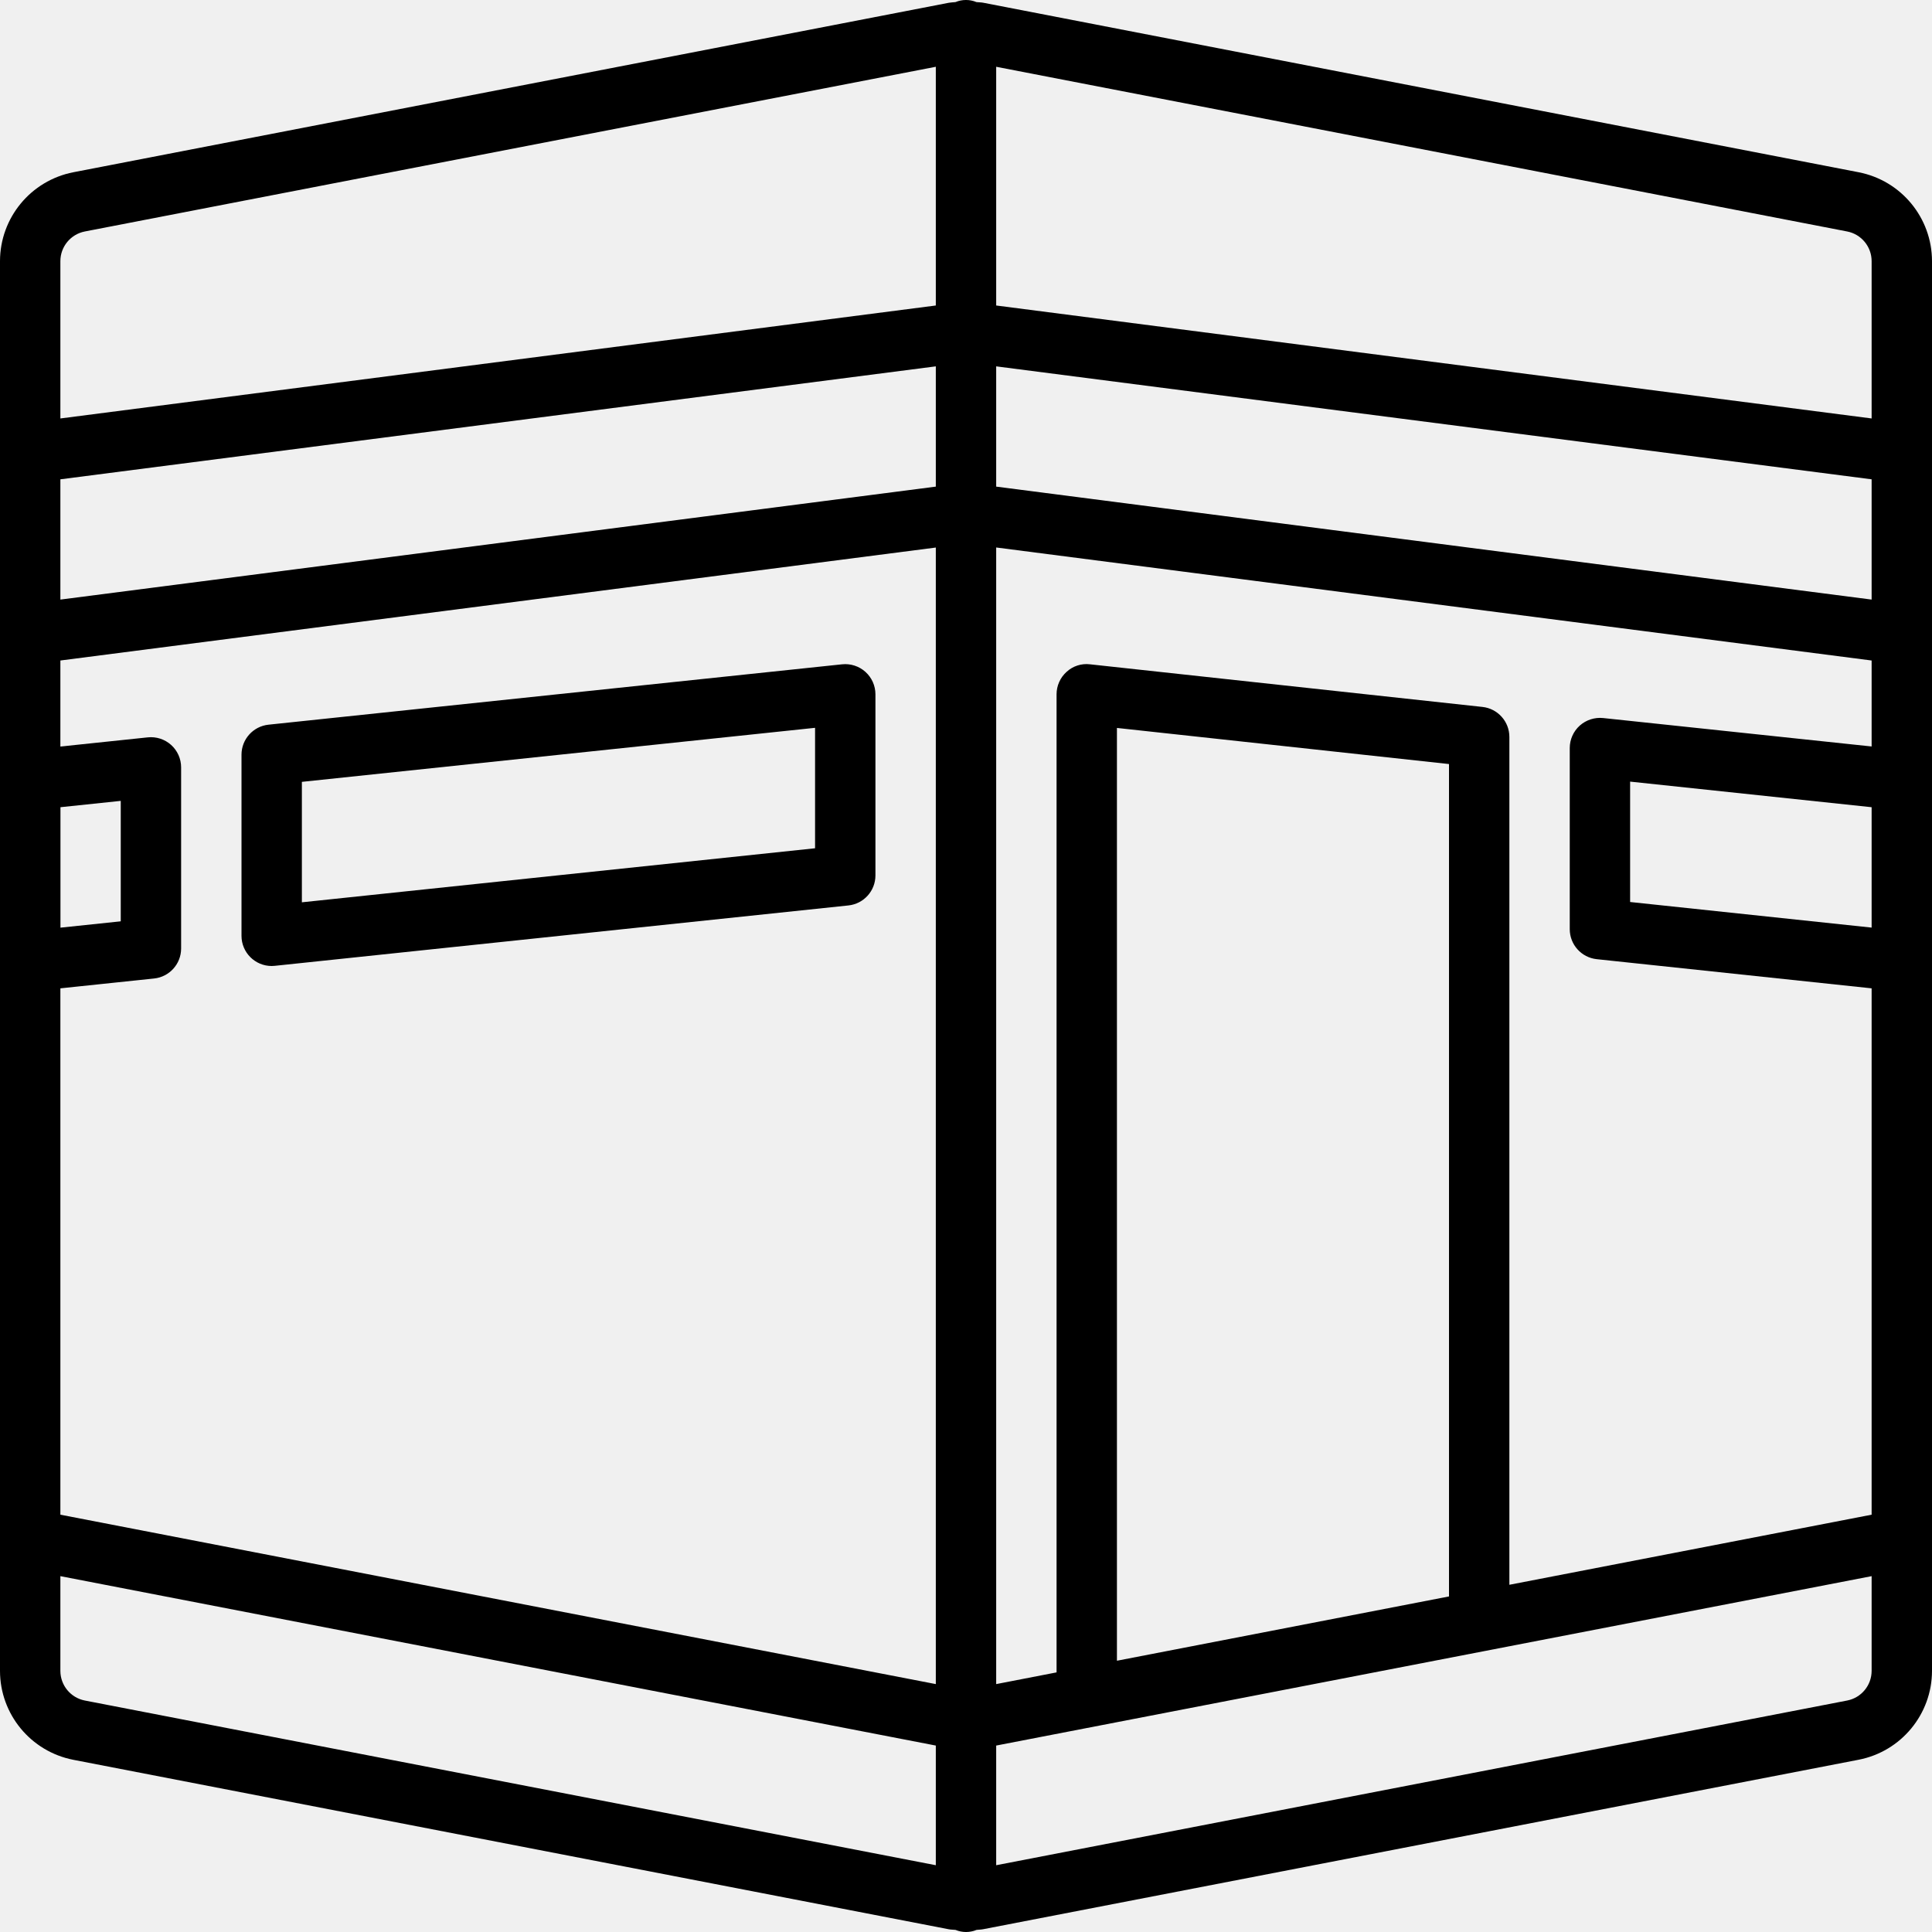
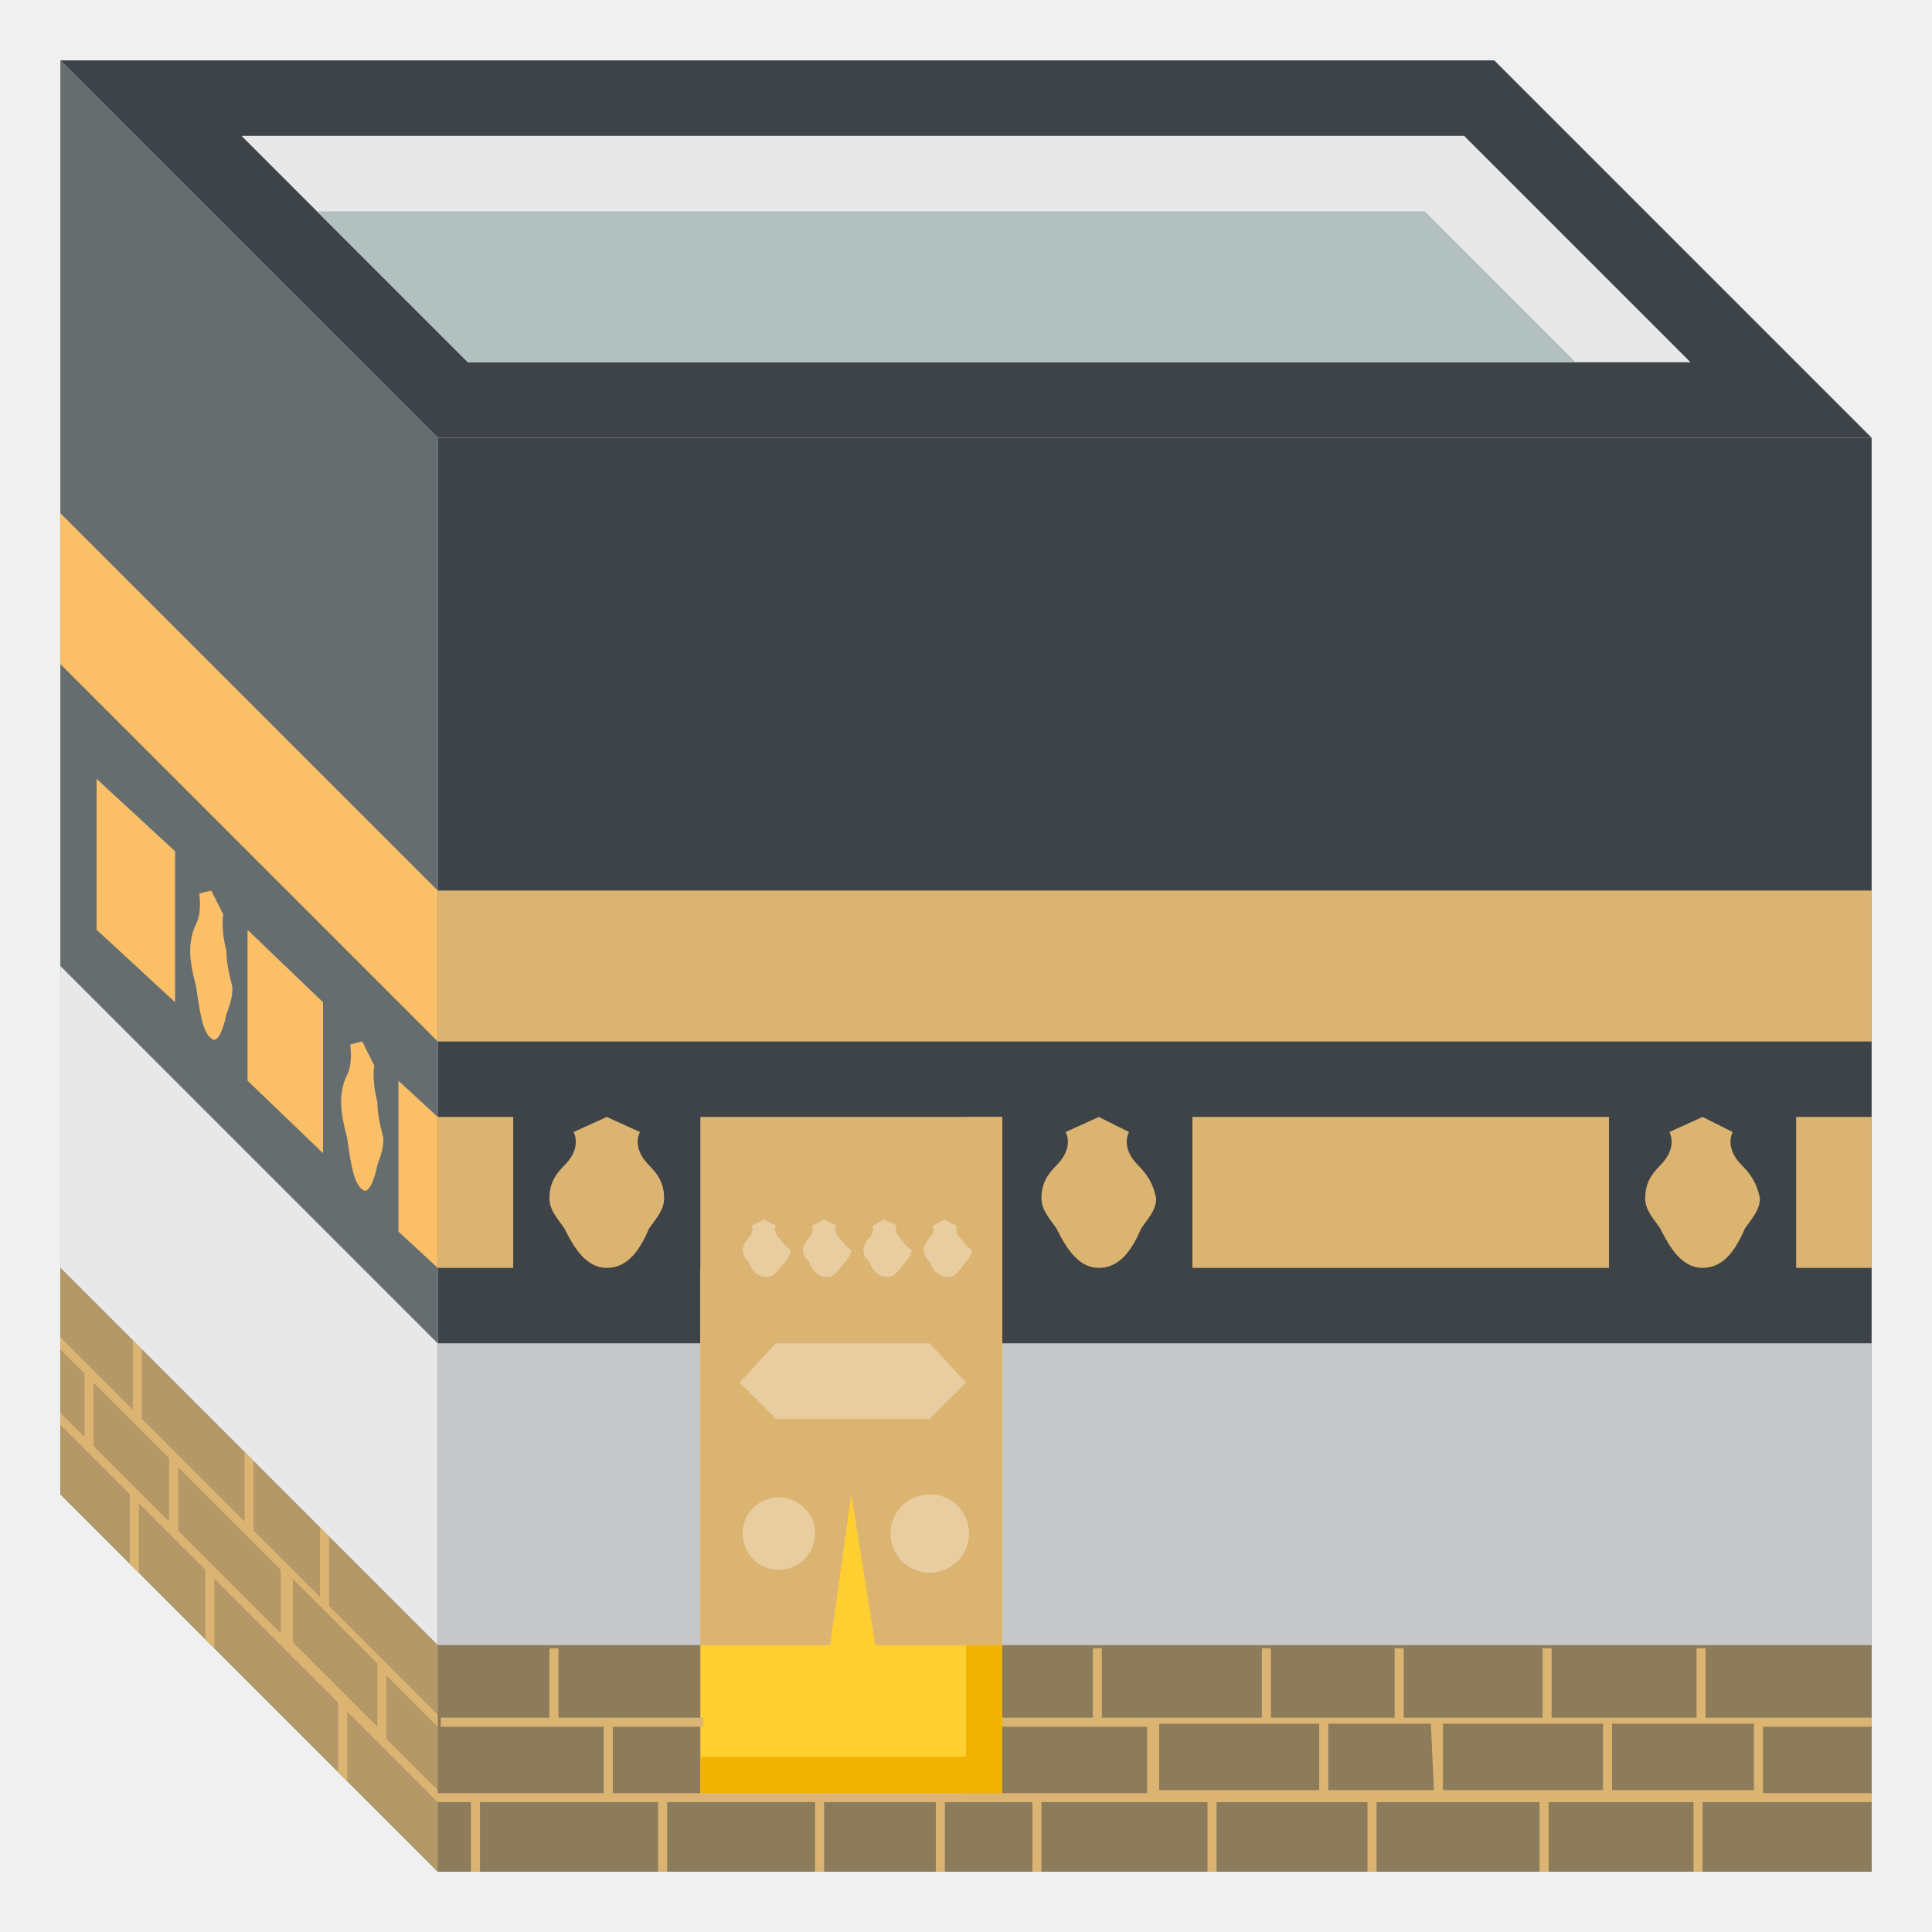
- <svg xmlns="http://www.w3.org/2000/svg" data-name="Layer 1" viewBox="0 0 32 32">
-   <path d="M.5,16.42a.5.5,0,0,1-.5-.5v-3a.5.5,0,0,1,.448-.497l2-.21A.5.5,0,0,1,3,12.71v3a.5.5,0,0,1-.448.497l-2,.21A.473.473,0,0,1,.5,16.42Zm.5-3.05v1.995l1-.105V13.265Z" />
-   <path d="M30.785,2.853,16.284.045c-.037-.007-.073-.006-.11-.01a.451.451,0,0,0-.349 0c-.037.004-.073.004-.11.011L1.215,2.853A1.502,1.502,0,0,0,0,4.325V27.675a1.502,1.502,0,0,0,1.215,1.473l14.501,2.807c.037.007.074.006.11.01a.451.451,0,0,0,.349-0c.036-.004.073-.004.109-.011l14.5-2.807A1.502,1.502,0,0,0,32,27.675V4.325A1.502,1.502,0,0,0,30.785,2.853ZM15.5,30.894,1.405,28.166A.501.501,0,0,1,1,27.675V26.106l14.5,2.806Zm0-3L1,25.088V10.94l14.5-1.871Zm0-19.834L1,9.931V7.939l14.5-1.871Zm0-3L1,6.931V4.325A.501.501,0,0,1,1.405,3.834L15.5,1.106ZM31,27.675a.501.501,0,0,1-.405.491L16.5,30.894V28.912L31,26.106Zm-12.5-.168V12.057l5.5.598V26.442ZM31,15.364l-4-.424V12.946l4,.424Zm0-3-4.447-.471a.505.505,0,0,0-.387.125A.5.5,0,0,0,26,12.39v3a.5.5,0,0,0,.447.497L31,16.37v8.718l-6,1.161V12.206a.5.5,0,0,0-.446-.497l-6.5-.706a.485.485,0,0,0-.388.125A.5.5,0,0,0,17.5,11.5V27.7l-1,.194V9.068L31,10.94Zm0-2.433-14.5-1.871V6.068L31,7.939Zm0-3-14.5-1.871V1.106L30.595,3.834A.501.501,0,0,1,31,4.325ZM4.5,16a.469.469,0,0,0,.052-.003l9.5-1A.5.5,0,0,0,14.5,14.5v-3a.5.5,0,0,0-.552-.497l-9.5,1A.5.5,0,0,0,4,12.5v3a.5.5,0,0,0,.5.5ZM5,12.95l8.5-.895V14.05l-8.5.895Z" />
+ <svg xmlns="http://www.w3.org/2000/svg" viewBox="0 0 64 64" aria-hidden="true" role="img" class="iconify iconify--emojione" preserveAspectRatio="xMidYMid meet" fill="#000000">
+   <g id="SVGRepo_bgCarrier" stroke-width="0" />
+   <g id="SVGRepo_tracerCarrier" stroke-linecap="round" stroke-linejoin="round" />
+   <g id="SVGRepo_iconCarrier">
+     <g fill="#3e4347">
+       <path d="M14.5 62L2 49.5V2l12.5 12.5z"> </path>
+       <path d="M14.5 14.5H62V62H14.5z"> </path>
+       <path d="M62 14.5H14.5L2 2h47.5z"> </path>
+     </g>
+     <path d="M15.5 12H56l-7.5-7.5H8l7.5 7.5z" fill="#e8e8e8"> </path>
+     <path fill="#b2c1c0" d="M10.5 7l5 5h36.7l-5-5z"> </path>
+     <path fill="#dbb471" d="M14.5 29.5H62v5H14.5z"> </path>
+     <path opacity=".33" fill="#b2c1c0" d="M14.5 62L2 49.5V2l12.5 12.5z"> </path>
+     <path fill="#fbbf67" d="M14.5 34.5L2 22v-5l12.5 12.5z"> </path>
+     <g fill="#dbb471">
+       <path d="M39.5 37h13.8v5H39.5z"> </path>
+       <path d="M59.5 37H62v5h-2.5z"> </path>
+       <path d="M14.5 37H17v5h-2.5z"> </path>
+       <path d="M37.7 38.6c-.6-.6-.3-1.1-.3-1.1l-1-.5l-1.1.5s.3.5-.3 1.1c-.3.3-.5.6-.5 1.1c0 .4.3.7.5 1c.3.6.7 1.3 1.4 1.3s1.1-.6 1.4-1.3c.2-.3.5-.6.5-1c-.1-.5-.3-.8-.6-1.1"> </path>
+       <path d="M21.5 38.6c-.6-.6-.3-1.1-.3-1.1l-1.1-.5l-1.1.5s.3.5-.3 1.1c-.3.3-.5.6-.5 1.1c0 .4.3.7.5 1c.3.6.7 1.3 1.4 1.3s1.1-.6 1.4-1.3c.2-.3.5-.6.5-1c0-.5-.2-.8-.5-1.1"> </path>
+       <path d="M57.7 38.6c-.6-.6-.3-1.1-.3-1.1l-1-.5l-1.1.5s.3.5-.3 1.1c-.3.3-.5.6-.5 1.1c0 .4.3.7.5 1c.3.6.7 1.3 1.4 1.3s1.1-.6 1.4-1.3c.2-.3.5-.6.5-1c-.1-.5-.3-.8-.6-1.1"> </path>
+     </g>
+     <path fill="#fbbf67" d="M13.2 35.8v5l1.3 1.2v-5z"> </path>
+     <g fill="#e8e8e8">
+       <path d="M33.2 44.5H62v10H33.2z"> </path>
+       <path d="M14.5 44.5h8.8v10h-8.8z"> </path>
+     </g>
+     <g fill="#fbbf67">
+       <path d="M12.5 36.5c-.2-.8-.1-1.2-.1-1.2l-.4-.8l-.4.1s.1.6-.1 1c-.1.2-.2.5-.2.9s.1.8.2 1.2c.1.7.2 1.5.5 1.7c.2.2.4-.3.5-.8c.1-.3.2-.5.2-.9c-.1-.4-.2-.8-.2-1.2"> </path>
+       <path d="M7.5 31.5c-.2-.8-.1-1.2-.1-1.2l-.4-.8l-.4.1s.1.6-.1 1c-.1.2-.2.5-.2.9s.1.8.2 1.2c.1.7.2 1.5.5 1.7c.2.2.4-.3.5-.8c.1-.3.2-.5.2-.9c-.1-.4-.2-.8-.2-1.2"> </path>
+       <path d="M8.2 30.8v5l2.5 2.4v-5z"> </path>
+       <path d="M3.2 25.8v5l2.6 2.4v-5z"> </path>
+     </g>
+     <path fill="#e8e8e8" d="M2 42l12.5 12.5v-10L2 32z"> </path>
+     <g fill="#3e4347">
+       <path opacity=".2" d="M33.2 44.5H62v10H33.2z"> </path>
+       <path opacity=".2" d="M14.5 44.5h8.8v10h-8.8z"> </path>
+     </g>
+     <path fill="#dbb471" d="M14.5 54.5H62V62H14.5z"> </path>
+     <path opacity=".5" fill="#3e4347" d="M14.5 54.5H62V62H14.5z"> </path>
+     <path fill="#dbb471" d="M14.5 62L2 49.5V42l12.5 12.5z"> </path>
+     <path opacity=".25" fill="#3e4347" d="M14.5 62L2 49.5V42l12.5 12.5z"> </path>
+     <path fill="#ffce31" d="M23.2 42h10v17.5h-10z"> </path>
+     <g fill="#f2b200">
+       <path d="M23.2 58.2h10v1.2h-10z"> </path>
+       <path d="M32 37h1.2v22.5H32z"> </path>
+     </g>
+     <path fill="#dbb471" d="M23.2 37v17.5h4.3l.7-5l.8 5h4.2V37z"> </path>
+     <g fill="#ffffff">
+       <path opacity=".33" d="M30.8 47h-5.1l-1.2-1.2l1.2-1.3h5.1l1.2 1.3z"> </path>
+       <circle cx="30.8" cy="50.8" r="1.3" opacity=".33"> </circle>
+       <circle cx="25.8" cy="50.8" r="1.2" opacity=".33"> </circle>
+       <path d="M25.8 41c-.2-.2-.1-.4-.1-.4l-.4-.2l-.4.2s.1.2-.1.4c-.1.1-.2.3-.2.4c0 .2.1.3.2.4c.1.3.3.5.6.5s.4-.3.6-.5c.1-.1.2-.3.2-.4c-.2-.1-.3-.3-.4-.4" opacity=".33"> </path>
+       <path d="M27.8 41c-.2-.2-.1-.4-.1-.4l-.4-.2l-.4.2s.1.2-.1.4c-.1.1-.2.3-.2.4c0 .2.1.3.2.4c.1.3.3.5.6.5s.4-.3.6-.5c.1-.1.2-.3.2-.4c-.2-.1-.3-.3-.4-.4" opacity=".33"> </path>
+       <path d="M29.8 41c-.2-.2-.1-.4-.1-.4l-.4-.2l-.4.2s.1.2-.1.4c-.1.1-.2.3-.2.4c0 .2.1.3.2.4c.1.3.3.5.6.5s.4-.3.6-.5c.1-.1.2-.3.2-.4c-.2-.1-.3-.3-.4-.4" opacity=".33"> </path>
+       <path d="M31.8 41c-.2-.2-.1-.4-.1-.4l-.4-.2l-.4.2s.1.2-.1.4c-.1.1-.2.3-.2.4c0 .2.1.3.2.4c.1.3.3.5.6.5s.4-.3.6-.5c.1-.1.2-.3.2-.4c-.2-.1-.3-.3-.4-.4" opacity=".33"> </path>
+     </g>
+     <g fill="#dbb471">
+       <path d="M14.5 59.3l-1.7-1.7v-2.1l1.7 1.7v-.4l-3.6-3.6v-2.3l-.3-.3v2.3l-2.2-2.2v-2.3l-.3-.3v2.3L4.7 47v-2.3l-.3-.3v2.3L2 44.3v.4l.8.8v2.1l-.8-.8v.4l2.3 2.3v2.3l.3.3v-2.3L6.8 52v2.3l.3.3v-2.3l4.1 4.1v2.3l.3.3v-2.3l3 3v-.4m-8.9-8.9l-2.5-2.5v-2.1l2.5 2.5v2.1m3.7 3.7l-3.4-3.4v-2.1L9.3 52v2.1m3.2 3.1l-2.8-2.8v-2.1l2.8 2.8v2.1"> </path>
+       <path d="M62 57.2v-.3h-5.5v-2.3h-.3v2.3h-4.8v-2.3h-.3v2.3h-4.6v-2.3h-.3v2.3h-4.1v-2.3h-.3v2.3h-5.3v-2.3h-.3v2.3h-3v.3H38v2.2H20.3v-2.2h3v-.3h-4.8v-2.3h-.3v2.3h-3.6v.3H20v2.2h-5.5v.3h1.1V62h.3v-2.3h5.9V62h.3v-2.3H27V62h.3v-2.3H31V62h.3v-2.3h2.9V62h.3v-2.3H40V62h.3v-2.3h5V62h.3v-2.3H51V62h.3v-2.3h4.8V62h.3v-2.3H62v-.3h-3.6v-2.2H62m-18.3 2.1h-5.3v-2.2h5.3v2.2m3.8 0H44v-2.2h3.4l.1 2.2m5.6 0h-5.3v-2.2h5.3v2.2m5 0h-4.7v-2.2h4.7v2.2"> </path>
+     </g>
+   </g>
</svg>
